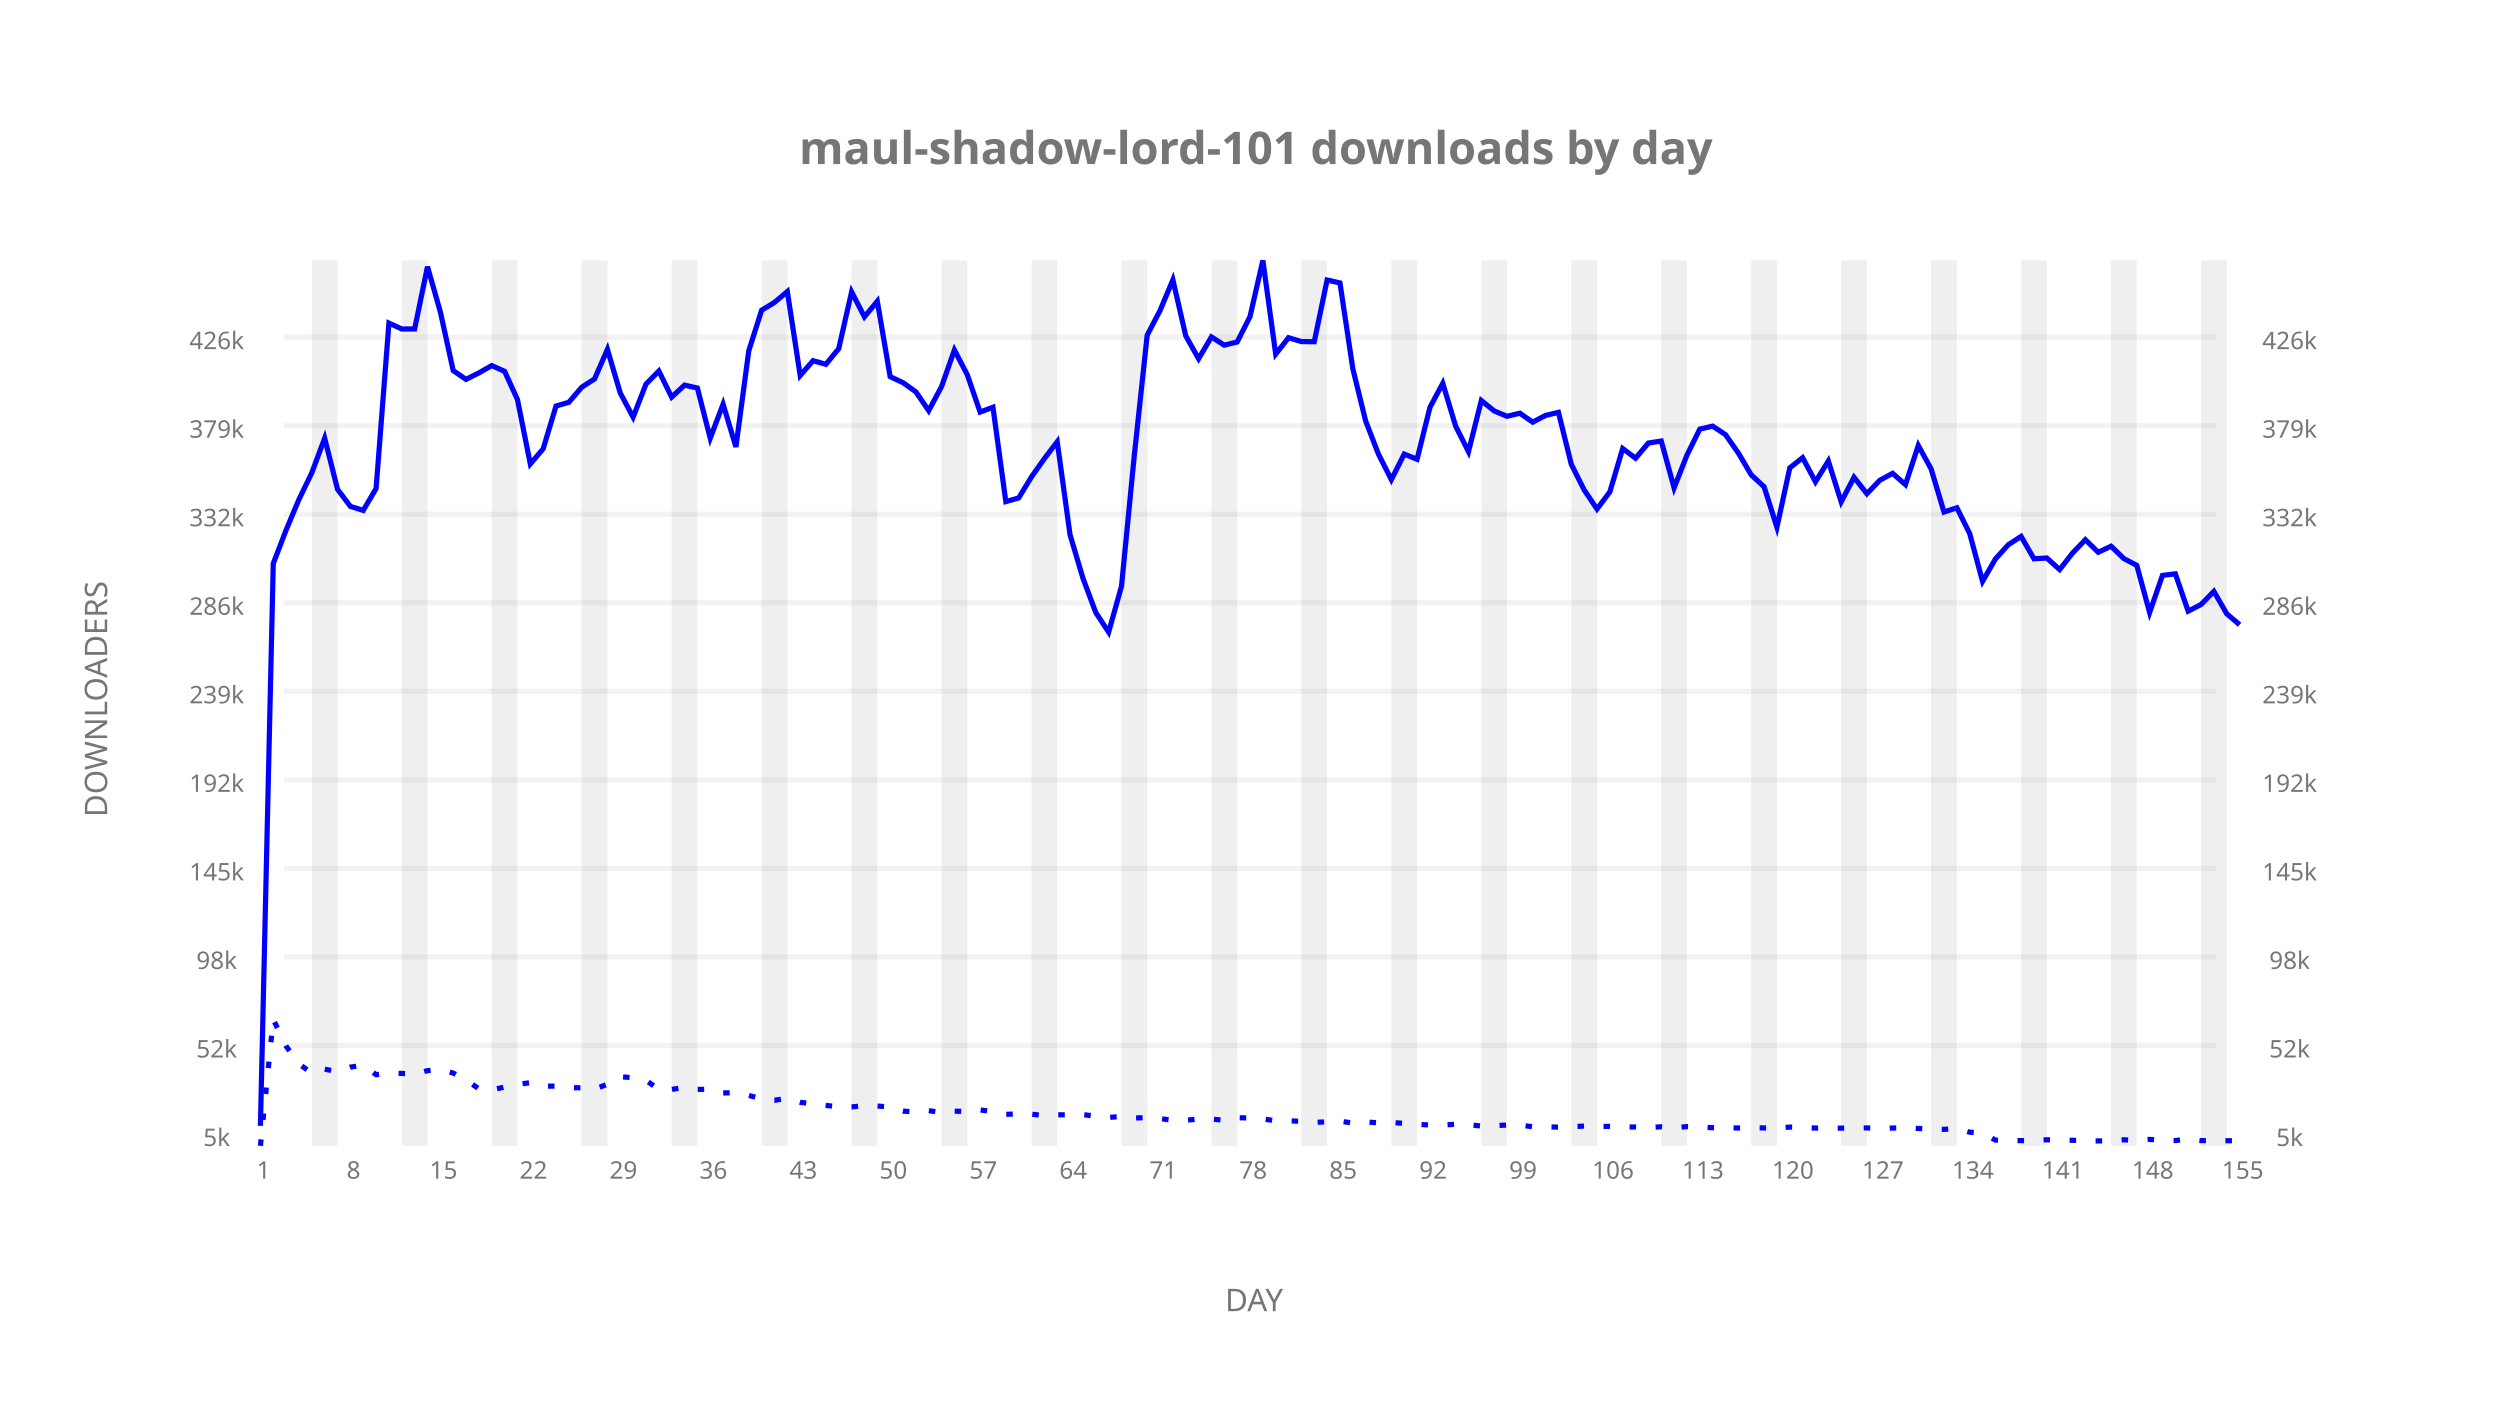
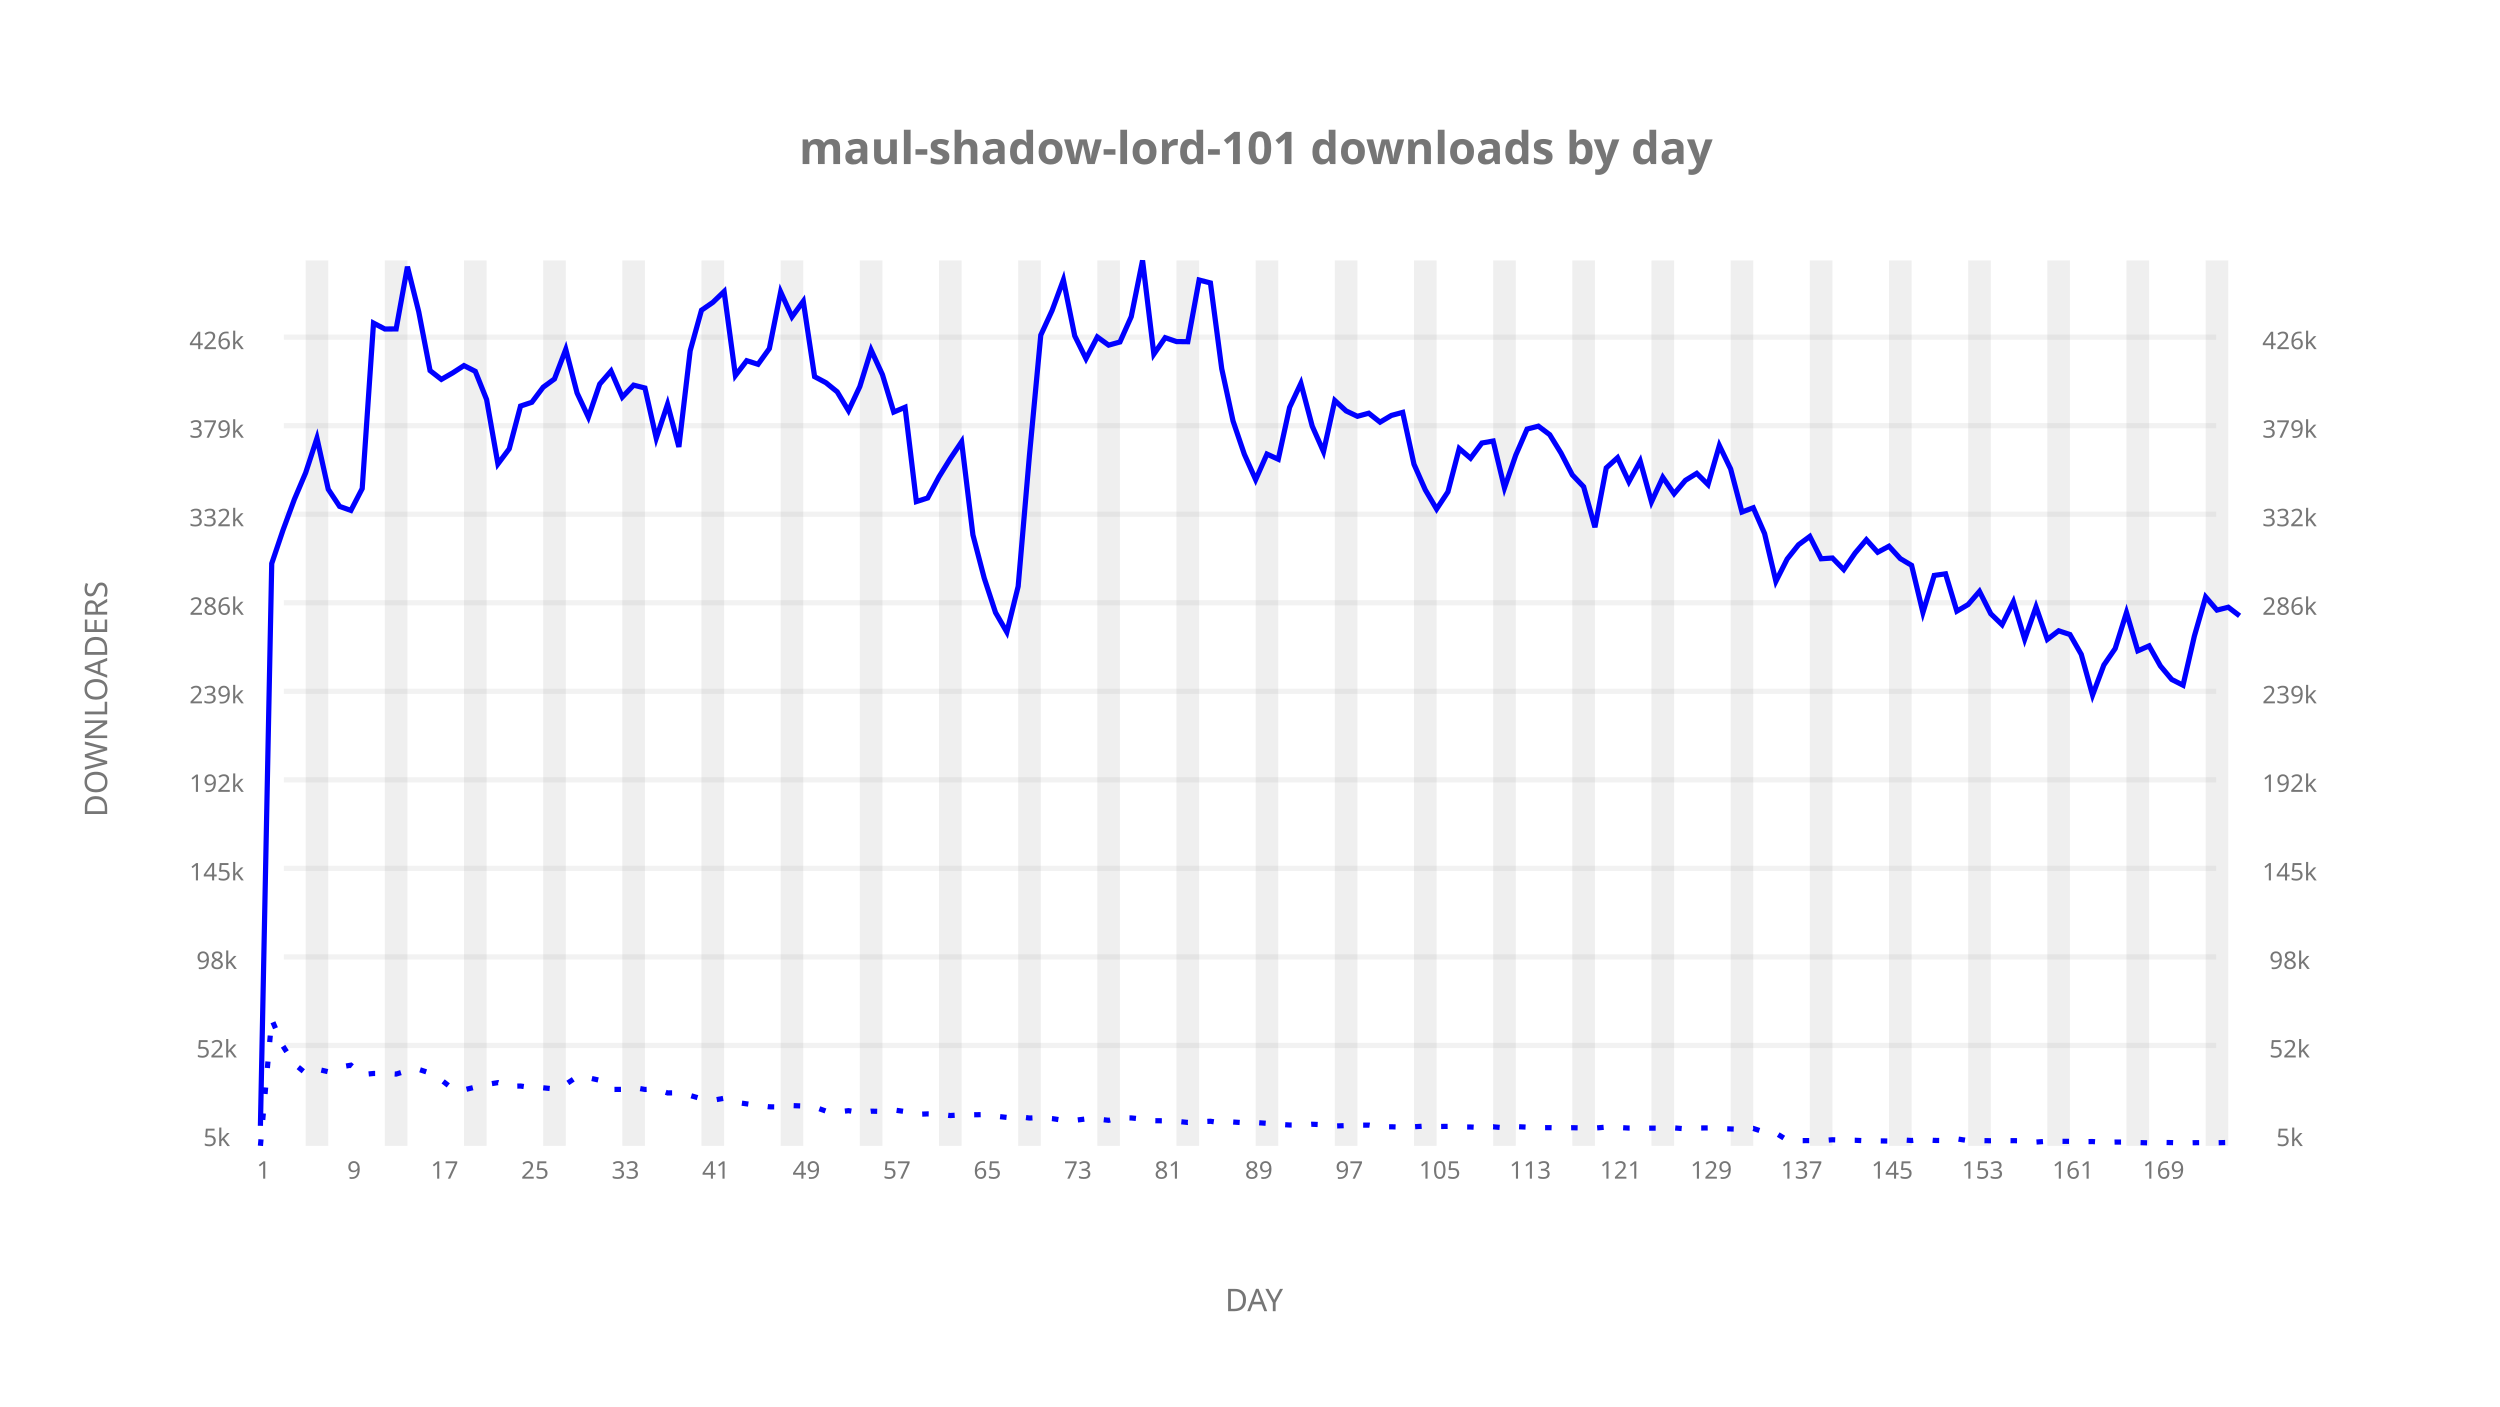
<svg xmlns="http://www.w3.org/2000/svg" xml:space="preserve" id="maul-shadow-lord-101-downloads-by-day-day" x="0px" y="0px" width="1920px" height="1080px" viewBox="0 0 1920 1080" enable-background="new 0 0 1920 1080" role="img">
  <g id="annotations">
    <text x="960" y="126" font-family="Atkinson Hyperlegible" font-size="26pt" text-anchor="middle" text-align="center" font-weight="600" font-style="normal" style="fill:rgb(118,118,118); fill-opacity:1; stroke:rgb(118,118,118); stroke-opacity:0; stroke-width:0.5"> maul-shadow-lord-101 downloads by day</text>
    <g id="axes-lines">
      <text x="960" y="1007" font-family="Atkinson Hyperlegible" font-size="18pt" text-anchor="middle" text-align="center" font-weight="500" font-style="normal" style="fill:rgb(118,118,118); fill-opacity:1; stroke:rgb(118,118,118); stroke-opacity:0; stroke-width:0.5"> DAY</text>
      <text x="73" y="540" font-family="Atkinson Hyperlegible" font-size="18pt" text-anchor="middle" text-align="center" dominant-baseline="central" font-weight="500" font-style="normal" style="fill:rgb(118,118,118); fill-opacity:1; stroke:rgb(118,118,118); stroke-opacity:0; stroke-width:0.5" transform="rotate(-90,73,540)"> DOWNLOADERS</text>
    </g>
    <g id="tic-y-label-lines">
      <line x1="218" y1="802.913" x2="1702" y2="802.913" style="fill:rgb(0,0,255); fill-opacity:0; stroke:rgb(242,242,242); stroke-opacity:1; stroke-width:4" />
      <line x1="218" y1="734.913" x2="1702" y2="734.913" style="fill:rgb(0,0,255); fill-opacity:0; stroke:rgb(242,242,242); stroke-opacity:1; stroke-width:4" />
      <line x1="218" y1="666.913" x2="1702" y2="666.913" style="fill:rgb(0,0,255); fill-opacity:0; stroke:rgb(242,242,242); stroke-opacity:1; stroke-width:4" />
      <line x1="218" y1="598.913" x2="1702" y2="598.913" style="fill:rgb(0,0,255); fill-opacity:0; stroke:rgb(242,242,242); stroke-opacity:1; stroke-width:4" />
      <line x1="218" y1="530.913" x2="1702" y2="530.913" style="fill:rgb(0,0,255); fill-opacity:0; stroke:rgb(242,242,242); stroke-opacity:1; stroke-width:4" />
      <line x1="218" y1="462.913" x2="1702" y2="462.913" style="fill:rgb(0,0,255); fill-opacity:0; stroke:rgb(242,242,242); stroke-opacity:1; stroke-width:4" />
      <line x1="218" y1="394.913" x2="1702" y2="394.913" style="fill:rgb(0,0,255); fill-opacity:0; stroke:rgb(242,242,242); stroke-opacity:1; stroke-width:4" />
      <line x1="218" y1="326.913" x2="1702" y2="326.913" style="fill:rgb(0,0,255); fill-opacity:0; stroke:rgb(242,242,242); stroke-opacity:1; stroke-width:4" />
      <line x1="218" y1="258.913" x2="1702" y2="258.913" style="fill:rgb(0,0,255); fill-opacity:0; stroke:rgb(242,242,242); stroke-opacity:1; stroke-width:4" />
    </g>
    <g id="tic-x-labels">
      <text x="200" y="898" font-family="Atkinson Hyperlegible" font-size="14pt" text-anchor="middle" text-align="center" dominant-baseline="central" font-weight="400" font-style="normal" style="fill:rgb(118,118,118); fill-opacity:1; stroke:rgb(118,118,118); stroke-opacity:0; stroke-width:0.5"> 1</text>
-       <text x="269.091" y="898" font-family="Atkinson Hyperlegible" font-size="14pt" text-anchor="middle" text-align="center" dominant-baseline="central" font-weight="400" font-style="normal" style="fill:rgb(118,118,118); fill-opacity:1; stroke:rgb(118,118,118); stroke-opacity:0; stroke-width:0.5"> 8</text>
-       <text x="338.182" y="898" font-family="Atkinson Hyperlegible" font-size="14pt" text-anchor="middle" text-align="center" dominant-baseline="central" font-weight="400" font-style="normal" style="fill:rgb(118,118,118); fill-opacity:1; stroke:rgb(118,118,118); stroke-opacity:0; stroke-width:0.5"> 15</text>
-       <text x="407.273" y="898" font-family="Atkinson Hyperlegible" font-size="14pt" text-anchor="middle" text-align="center" dominant-baseline="central" font-weight="400" font-style="normal" style="fill:rgb(118,118,118); fill-opacity:1; stroke:rgb(118,118,118); stroke-opacity:0; stroke-width:0.5"> 22</text>
-       <text x="476.364" y="898" font-family="Atkinson Hyperlegible" font-size="14pt" text-anchor="middle" text-align="center" dominant-baseline="central" font-weight="400" font-style="normal" style="fill:rgb(118,118,118); fill-opacity:1; stroke:rgb(118,118,118); stroke-opacity:0; stroke-width:0.5"> 29</text>
-       <text x="545.455" y="898" font-family="Atkinson Hyperlegible" font-size="14pt" text-anchor="middle" text-align="center" dominant-baseline="central" font-weight="400" font-style="normal" style="fill:rgb(118,118,118); fill-opacity:1; stroke:rgb(118,118,118); stroke-opacity:0; stroke-width:0.5"> 36</text>
-       <text x="614.545" y="898" font-family="Atkinson Hyperlegible" font-size="14pt" text-anchor="middle" text-align="center" dominant-baseline="central" font-weight="400" font-style="normal" style="fill:rgb(118,118,118); fill-opacity:1; stroke:rgb(118,118,118); stroke-opacity:0; stroke-width:0.5"> 43</text>
-       <text x="683.636" y="898" font-family="Atkinson Hyperlegible" font-size="14pt" text-anchor="middle" text-align="center" dominant-baseline="central" font-weight="400" font-style="normal" style="fill:rgb(118,118,118); fill-opacity:1; stroke:rgb(118,118,118); stroke-opacity:0; stroke-width:0.5"> 50</text>
-       <text x="752.727" y="898" font-family="Atkinson Hyperlegible" font-size="14pt" text-anchor="middle" text-align="center" dominant-baseline="central" font-weight="400" font-style="normal" style="fill:rgb(118,118,118); fill-opacity:1; stroke:rgb(118,118,118); stroke-opacity:0; stroke-width:0.5"> 57</text>
-       <text x="821.818" y="898" font-family="Atkinson Hyperlegible" font-size="14pt" text-anchor="middle" text-align="center" dominant-baseline="central" font-weight="400" font-style="normal" style="fill:rgb(118,118,118); fill-opacity:1; stroke:rgb(118,118,118); stroke-opacity:0; stroke-width:0.5"> 64</text>
-       <text x="890.909" y="898" font-family="Atkinson Hyperlegible" font-size="14pt" text-anchor="middle" text-align="center" dominant-baseline="central" font-weight="400" font-style="normal" style="fill:rgb(118,118,118); fill-opacity:1; stroke:rgb(118,118,118); stroke-opacity:0; stroke-width:0.5"> 71</text>
-       <text x="960" y="898" font-family="Atkinson Hyperlegible" font-size="14pt" text-anchor="middle" text-align="center" dominant-baseline="central" font-weight="400" font-style="normal" style="fill:rgb(118,118,118); fill-opacity:1; stroke:rgb(118,118,118); stroke-opacity:0; stroke-width:0.5"> 78</text>
-       <text x="1029.091" y="898" font-family="Atkinson Hyperlegible" font-size="14pt" text-anchor="middle" text-align="center" dominant-baseline="central" font-weight="400" font-style="normal" style="fill:rgb(118,118,118); fill-opacity:1; stroke:rgb(118,118,118); stroke-opacity:0; stroke-width:0.5"> 85</text>
-       <text x="1098.182" y="898" font-family="Atkinson Hyperlegible" font-size="14pt" text-anchor="middle" text-align="center" dominant-baseline="central" font-weight="400" font-style="normal" style="fill:rgb(118,118,118); fill-opacity:1; stroke:rgb(118,118,118); stroke-opacity:0; stroke-width:0.5"> 92</text>
-       <text x="1167.273" y="898" font-family="Atkinson Hyperlegible" font-size="14pt" text-anchor="middle" text-align="center" dominant-baseline="central" font-weight="400" font-style="normal" style="fill:rgb(118,118,118); fill-opacity:1; stroke:rgb(118,118,118); stroke-opacity:0; stroke-width:0.5"> 99</text>
-       <text x="1236.364" y="898" font-family="Atkinson Hyperlegible" font-size="14pt" text-anchor="middle" text-align="center" dominant-baseline="central" font-weight="400" font-style="normal" style="fill:rgb(118,118,118); fill-opacity:1; stroke:rgb(118,118,118); stroke-opacity:0; stroke-width:0.5"> 106</text>
-       <text x="1305.455" y="898" font-family="Atkinson Hyperlegible" font-size="14pt" text-anchor="middle" text-align="center" dominant-baseline="central" font-weight="400" font-style="normal" style="fill:rgb(118,118,118); fill-opacity:1; stroke:rgb(118,118,118); stroke-opacity:0; stroke-width:0.5"> 113</text>
-       <text x="1374.545" y="898" font-family="Atkinson Hyperlegible" font-size="14pt" text-anchor="middle" text-align="center" dominant-baseline="central" font-weight="400" font-style="normal" style="fill:rgb(118,118,118); fill-opacity:1; stroke:rgb(118,118,118); stroke-opacity:0; stroke-width:0.5"> 120</text>
-       <text x="1443.636" y="898" font-family="Atkinson Hyperlegible" font-size="14pt" text-anchor="middle" text-align="center" dominant-baseline="central" font-weight="400" font-style="normal" style="fill:rgb(118,118,118); fill-opacity:1; stroke:rgb(118,118,118); stroke-opacity:0; stroke-width:0.5"> 127</text>
-       <text x="1512.727" y="898" font-family="Atkinson Hyperlegible" font-size="14pt" text-anchor="middle" text-align="center" dominant-baseline="central" font-weight="400" font-style="normal" style="fill:rgb(118,118,118); fill-opacity:1; stroke:rgb(118,118,118); stroke-opacity:0; stroke-width:0.5"> 134</text>
-       <text x="1581.818" y="898" font-family="Atkinson Hyperlegible" font-size="14pt" text-anchor="middle" text-align="center" dominant-baseline="central" font-weight="400" font-style="normal" style="fill:rgb(118,118,118); fill-opacity:1; stroke:rgb(118,118,118); stroke-opacity:0; stroke-width:0.5"> 141</text>
-       <text x="1650.909" y="898" font-family="Atkinson Hyperlegible" font-size="14pt" text-anchor="middle" text-align="center" dominant-baseline="central" font-weight="400" font-style="normal" style="fill:rgb(118,118,118); fill-opacity:1; stroke:rgb(118,118,118); stroke-opacity:0; stroke-width:0.5"> 148</text>
-       <text x="1720" y="898" font-family="Atkinson Hyperlegible" font-size="14pt" text-anchor="middle" text-align="center" dominant-baseline="central" font-weight="400" font-style="normal" style="fill:rgb(118,118,118); fill-opacity:1; stroke:rgb(118,118,118); stroke-opacity:0; stroke-width:0.5"> 155</text>
+       <text x="269.486" y="898" font-family="Atkinson Hyperlegible" font-size="14pt" text-anchor="middle" text-align="center" dominant-baseline="central" font-weight="400" font-style="normal" style="fill:rgb(118,118,118); fill-opacity:1; stroke:rgb(118,118,118); stroke-opacity:0; stroke-width:0.5"> 9</text>
+       <text x="338.971" y="898" font-family="Atkinson Hyperlegible" font-size="14pt" text-anchor="middle" text-align="center" dominant-baseline="central" font-weight="400" font-style="normal" style="fill:rgb(118,118,118); fill-opacity:1; stroke:rgb(118,118,118); stroke-opacity:0; stroke-width:0.5"> 17</text>
+       <text x="408.457" y="898" font-family="Atkinson Hyperlegible" font-size="14pt" text-anchor="middle" text-align="center" dominant-baseline="central" font-weight="400" font-style="normal" style="fill:rgb(118,118,118); fill-opacity:1; stroke:rgb(118,118,118); stroke-opacity:0; stroke-width:0.5"> 25</text>
+       <text x="477.943" y="898" font-family="Atkinson Hyperlegible" font-size="14pt" text-anchor="middle" text-align="center" dominant-baseline="central" font-weight="400" font-style="normal" style="fill:rgb(118,118,118); fill-opacity:1; stroke:rgb(118,118,118); stroke-opacity:0; stroke-width:0.5"> 33</text>
+       <text x="547.429" y="898" font-family="Atkinson Hyperlegible" font-size="14pt" text-anchor="middle" text-align="center" dominant-baseline="central" font-weight="400" font-style="normal" style="fill:rgb(118,118,118); fill-opacity:1; stroke:rgb(118,118,118); stroke-opacity:0; stroke-width:0.5"> 41</text>
+       <text x="616.914" y="898" font-family="Atkinson Hyperlegible" font-size="14pt" text-anchor="middle" text-align="center" dominant-baseline="central" font-weight="400" font-style="normal" style="fill:rgb(118,118,118); fill-opacity:1; stroke:rgb(118,118,118); stroke-opacity:0; stroke-width:0.5"> 49</text>
+       <text x="686.4" y="898" font-family="Atkinson Hyperlegible" font-size="14pt" text-anchor="middle" text-align="center" dominant-baseline="central" font-weight="400" font-style="normal" style="fill:rgb(118,118,118); fill-opacity:1; stroke:rgb(118,118,118); stroke-opacity:0; stroke-width:0.5"> 57</text>
+       <text x="755.886" y="898" font-family="Atkinson Hyperlegible" font-size="14pt" text-anchor="middle" text-align="center" dominant-baseline="central" font-weight="400" font-style="normal" style="fill:rgb(118,118,118); fill-opacity:1; stroke:rgb(118,118,118); stroke-opacity:0; stroke-width:0.5"> 65</text>
+       <text x="825.371" y="898" font-family="Atkinson Hyperlegible" font-size="14pt" text-anchor="middle" text-align="center" dominant-baseline="central" font-weight="400" font-style="normal" style="fill:rgb(118,118,118); fill-opacity:1; stroke:rgb(118,118,118); stroke-opacity:0; stroke-width:0.5"> 73</text>
+       <text x="894.857" y="898" font-family="Atkinson Hyperlegible" font-size="14pt" text-anchor="middle" text-align="center" dominant-baseline="central" font-weight="400" font-style="normal" style="fill:rgb(118,118,118); fill-opacity:1; stroke:rgb(118,118,118); stroke-opacity:0; stroke-width:0.5"> 81</text>
+       <text x="964.343" y="898" font-family="Atkinson Hyperlegible" font-size="14pt" text-anchor="middle" text-align="center" dominant-baseline="central" font-weight="400" font-style="normal" style="fill:rgb(118,118,118); fill-opacity:1; stroke:rgb(118,118,118); stroke-opacity:0; stroke-width:0.5"> 89</text>
+       <text x="1033.829" y="898" font-family="Atkinson Hyperlegible" font-size="14pt" text-anchor="middle" text-align="center" dominant-baseline="central" font-weight="400" font-style="normal" style="fill:rgb(118,118,118); fill-opacity:1; stroke:rgb(118,118,118); stroke-opacity:0; stroke-width:0.5"> 97</text>
+       <text x="1103.314" y="898" font-family="Atkinson Hyperlegible" font-size="14pt" text-anchor="middle" text-align="center" dominant-baseline="central" font-weight="400" font-style="normal" style="fill:rgb(118,118,118); fill-opacity:1; stroke:rgb(118,118,118); stroke-opacity:0; stroke-width:0.5"> 105</text>
+       <text x="1172.8" y="898" font-family="Atkinson Hyperlegible" font-size="14pt" text-anchor="middle" text-align="center" dominant-baseline="central" font-weight="400" font-style="normal" style="fill:rgb(118,118,118); fill-opacity:1; stroke:rgb(118,118,118); stroke-opacity:0; stroke-width:0.5"> 113</text>
+       <text x="1242.286" y="898" font-family="Atkinson Hyperlegible" font-size="14pt" text-anchor="middle" text-align="center" dominant-baseline="central" font-weight="400" font-style="normal" style="fill:rgb(118,118,118); fill-opacity:1; stroke:rgb(118,118,118); stroke-opacity:0; stroke-width:0.5"> 121</text>
+       <text x="1311.771" y="898" font-family="Atkinson Hyperlegible" font-size="14pt" text-anchor="middle" text-align="center" dominant-baseline="central" font-weight="400" font-style="normal" style="fill:rgb(118,118,118); fill-opacity:1; stroke:rgb(118,118,118); stroke-opacity:0; stroke-width:0.5"> 129</text>
+       <text x="1381.257" y="898" font-family="Atkinson Hyperlegible" font-size="14pt" text-anchor="middle" text-align="center" dominant-baseline="central" font-weight="400" font-style="normal" style="fill:rgb(118,118,118); fill-opacity:1; stroke:rgb(118,118,118); stroke-opacity:0; stroke-width:0.5"> 137</text>
+       <text x="1450.743" y="898" font-family="Atkinson Hyperlegible" font-size="14pt" text-anchor="middle" text-align="center" dominant-baseline="central" font-weight="400" font-style="normal" style="fill:rgb(118,118,118); fill-opacity:1; stroke:rgb(118,118,118); stroke-opacity:0; stroke-width:0.5"> 145</text>
+       <text x="1520.229" y="898" font-family="Atkinson Hyperlegible" font-size="14pt" text-anchor="middle" text-align="center" dominant-baseline="central" font-weight="400" font-style="normal" style="fill:rgb(118,118,118); fill-opacity:1; stroke:rgb(118,118,118); stroke-opacity:0; stroke-width:0.5"> 153</text>
+       <text x="1589.714" y="898" font-family="Atkinson Hyperlegible" font-size="14pt" text-anchor="middle" text-align="center" dominant-baseline="central" font-weight="400" font-style="normal" style="fill:rgb(118,118,118); fill-opacity:1; stroke:rgb(118,118,118); stroke-opacity:0; stroke-width:0.5"> 161</text>
+       <text x="1659.2" y="898" font-family="Atkinson Hyperlegible" font-size="14pt" text-anchor="middle" text-align="center" dominant-baseline="central" font-weight="400" font-style="normal" style="fill:rgb(118,118,118); fill-opacity:1; stroke:rgb(118,118,118); stroke-opacity:0; stroke-width:0.5"> 169</text>
    </g>
    <g id="tic-y-labels">
      <text x="164" y="872.913" font-family="Atkinson Hyperlegible" font-size="14pt" text-anchor="middle" text-align="center" dominant-baseline="central" font-weight="400" font-style="normal" style="fill:rgb(118,118,118); fill-opacity:1; stroke:rgb(118,118,118); stroke-opacity:0; stroke-width:0.5"> 5k</text>
      <text x="1756" y="872.913" font-family="Atkinson Hyperlegible" font-size="14pt" text-anchor="middle" text-align="center" dominant-baseline="central" font-weight="400" font-style="normal" style="fill:rgb(118,118,118); fill-opacity:1; stroke:rgb(118,118,118); stroke-opacity:0; stroke-width:0.5"> 5k</text>
      <text x="164" y="804.913" font-family="Atkinson Hyperlegible" font-size="14pt" text-anchor="middle" text-align="center" dominant-baseline="central" font-weight="400" font-style="normal" style="fill:rgb(118,118,118); fill-opacity:1; stroke:rgb(118,118,118); stroke-opacity:0; stroke-width:0.5"> 52k</text>
      <text x="1756" y="804.913" font-family="Atkinson Hyperlegible" font-size="14pt" text-anchor="middle" text-align="center" dominant-baseline="central" font-weight="400" font-style="normal" style="fill:rgb(118,118,118); fill-opacity:1; stroke:rgb(118,118,118); stroke-opacity:0; stroke-width:0.5"> 52k</text>
      <text x="164" y="736.913" font-family="Atkinson Hyperlegible" font-size="14pt" text-anchor="middle" text-align="center" dominant-baseline="central" font-weight="400" font-style="normal" style="fill:rgb(118,118,118); fill-opacity:1; stroke:rgb(118,118,118); stroke-opacity:0; stroke-width:0.5"> 98k</text>
      <text x="1756" y="736.913" font-family="Atkinson Hyperlegible" font-size="14pt" text-anchor="middle" text-align="center" dominant-baseline="central" font-weight="400" font-style="normal" style="fill:rgb(118,118,118); fill-opacity:1; stroke:rgb(118,118,118); stroke-opacity:0; stroke-width:0.5"> 98k</text>
      <text x="164" y="668.913" font-family="Atkinson Hyperlegible" font-size="14pt" text-anchor="middle" text-align="center" dominant-baseline="central" font-weight="400" font-style="normal" style="fill:rgb(118,118,118); fill-opacity:1; stroke:rgb(118,118,118); stroke-opacity:0; stroke-width:0.5"> 145k</text>
      <text x="1756" y="668.913" font-family="Atkinson Hyperlegible" font-size="14pt" text-anchor="middle" text-align="center" dominant-baseline="central" font-weight="400" font-style="normal" style="fill:rgb(118,118,118); fill-opacity:1; stroke:rgb(118,118,118); stroke-opacity:0; stroke-width:0.5"> 145k</text>
      <text x="164" y="600.913" font-family="Atkinson Hyperlegible" font-size="14pt" text-anchor="middle" text-align="center" dominant-baseline="central" font-weight="400" font-style="normal" style="fill:rgb(118,118,118); fill-opacity:1; stroke:rgb(118,118,118); stroke-opacity:0; stroke-width:0.5"> 192k</text>
      <text x="1756" y="600.913" font-family="Atkinson Hyperlegible" font-size="14pt" text-anchor="middle" text-align="center" dominant-baseline="central" font-weight="400" font-style="normal" style="fill:rgb(118,118,118); fill-opacity:1; stroke:rgb(118,118,118); stroke-opacity:0; stroke-width:0.5"> 192k</text>
      <text x="164" y="532.913" font-family="Atkinson Hyperlegible" font-size="14pt" text-anchor="middle" text-align="center" dominant-baseline="central" font-weight="400" font-style="normal" style="fill:rgb(118,118,118); fill-opacity:1; stroke:rgb(118,118,118); stroke-opacity:0; stroke-width:0.5"> 239k</text>
      <text x="1756" y="532.913" font-family="Atkinson Hyperlegible" font-size="14pt" text-anchor="middle" text-align="center" dominant-baseline="central" font-weight="400" font-style="normal" style="fill:rgb(118,118,118); fill-opacity:1; stroke:rgb(118,118,118); stroke-opacity:0; stroke-width:0.5"> 239k</text>
      <text x="164" y="464.913" font-family="Atkinson Hyperlegible" font-size="14pt" text-anchor="middle" text-align="center" dominant-baseline="central" font-weight="400" font-style="normal" style="fill:rgb(118,118,118); fill-opacity:1; stroke:rgb(118,118,118); stroke-opacity:0; stroke-width:0.5"> 286k</text>
      <text x="1756" y="464.913" font-family="Atkinson Hyperlegible" font-size="14pt" text-anchor="middle" text-align="center" dominant-baseline="central" font-weight="400" font-style="normal" style="fill:rgb(118,118,118); fill-opacity:1; stroke:rgb(118,118,118); stroke-opacity:0; stroke-width:0.5"> 286k</text>
      <text x="164" y="396.913" font-family="Atkinson Hyperlegible" font-size="14pt" text-anchor="middle" text-align="center" dominant-baseline="central" font-weight="400" font-style="normal" style="fill:rgb(118,118,118); fill-opacity:1; stroke:rgb(118,118,118); stroke-opacity:0; stroke-width:0.5"> 332k</text>
      <text x="1756" y="396.913" font-family="Atkinson Hyperlegible" font-size="14pt" text-anchor="middle" text-align="center" dominant-baseline="central" font-weight="400" font-style="normal" style="fill:rgb(118,118,118); fill-opacity:1; stroke:rgb(118,118,118); stroke-opacity:0; stroke-width:0.5"> 332k</text>
      <text x="164" y="328.913" font-family="Atkinson Hyperlegible" font-size="14pt" text-anchor="middle" text-align="center" dominant-baseline="central" font-weight="400" font-style="normal" style="fill:rgb(118,118,118); fill-opacity:1; stroke:rgb(118,118,118); stroke-opacity:0; stroke-width:0.5"> 379k</text>
      <text x="1756" y="328.913" font-family="Atkinson Hyperlegible" font-size="14pt" text-anchor="middle" text-align="center" dominant-baseline="central" font-weight="400" font-style="normal" style="fill:rgb(118,118,118); fill-opacity:1; stroke:rgb(118,118,118); stroke-opacity:0; stroke-width:0.5"> 379k</text>
      <text x="164" y="260.913" font-family="Atkinson Hyperlegible" font-size="14pt" text-anchor="middle" text-align="center" dominant-baseline="central" font-weight="400" font-style="normal" style="fill:rgb(118,118,118); fill-opacity:1; stroke:rgb(118,118,118); stroke-opacity:0; stroke-width:0.5"> 426k</text>
      <text x="1756" y="260.913" font-family="Atkinson Hyperlegible" font-size="14pt" text-anchor="middle" text-align="center" dominant-baseline="central" font-weight="400" font-style="normal" style="fill:rgb(118,118,118); fill-opacity:1; stroke:rgb(118,118,118); stroke-opacity:0; stroke-width:0.5"> 426k</text>
    </g>
  </g>
  <g id="weekend-bands-maul-shadow-lord-101 downloads by day">
-     <rect x="239.481" y="200" width="19.74" height="680" style="fill:rgb(148,148,148); fill-opacity:0.15; stroke:rgb(148,148,148); stroke-opacity:0; stroke-width:0" />
-     <rect x="308.571" y="200" width="19.74" height="680" style="fill:rgb(148,148,148); fill-opacity:0.15; stroke:rgb(148,148,148); stroke-opacity:0; stroke-width:0" />
-     <rect x="377.662" y="200" width="19.74" height="680" style="fill:rgb(148,148,148); fill-opacity:0.15; stroke:rgb(148,148,148); stroke-opacity:0; stroke-width:0" />
-     <rect x="446.753" y="200" width="19.74" height="680" style="fill:rgb(148,148,148); fill-opacity:0.15; stroke:rgb(148,148,148); stroke-opacity:0; stroke-width:0" />
-     <rect x="515.844" y="200" width="19.74" height="680" style="fill:rgb(148,148,148); fill-opacity:0.15; stroke:rgb(148,148,148); stroke-opacity:0; stroke-width:0" />
-     <rect x="584.935" y="200" width="19.74" height="680" style="fill:rgb(148,148,148); fill-opacity:0.15; stroke:rgb(148,148,148); stroke-opacity:0; stroke-width:0" />
-     <rect x="654.026" y="200" width="19.74" height="680" style="fill:rgb(148,148,148); fill-opacity:0.15; stroke:rgb(148,148,148); stroke-opacity:0; stroke-width:0" />
-     <rect x="723.117" y="200" width="19.74" height="680" style="fill:rgb(148,148,148); fill-opacity:0.15; stroke:rgb(148,148,148); stroke-opacity:0; stroke-width:0" />
-     <rect x="792.208" y="200" width="19.74" height="680" style="fill:rgb(148,148,148); fill-opacity:0.15; stroke:rgb(148,148,148); stroke-opacity:0; stroke-width:0" />
-     <rect x="861.299" y="200" width="19.74" height="680" style="fill:rgb(148,148,148); fill-opacity:0.15; stroke:rgb(148,148,148); stroke-opacity:0; stroke-width:0" />
-     <rect x="930.39" y="200" width="19.74" height="680" style="fill:rgb(148,148,148); fill-opacity:0.15; stroke:rgb(148,148,148); stroke-opacity:0; stroke-width:0" />
-     <rect x="999.481" y="200" width="19.74" height="680" style="fill:rgb(148,148,148); fill-opacity:0.15; stroke:rgb(148,148,148); stroke-opacity:0; stroke-width:0" />
-     <rect x="1068.571" y="200" width="19.74" height="680" style="fill:rgb(148,148,148); fill-opacity:0.15; stroke:rgb(148,148,148); stroke-opacity:0; stroke-width:0" />
-     <rect x="1137.662" y="200" width="19.74" height="680" style="fill:rgb(148,148,148); fill-opacity:0.15; stroke:rgb(148,148,148); stroke-opacity:0; stroke-width:0" />
-     <rect x="1206.753" y="200" width="19.74" height="680" style="fill:rgb(148,148,148); fill-opacity:0.15; stroke:rgb(148,148,148); stroke-opacity:0; stroke-width:0" />
-     <rect x="1275.844" y="200" width="19.74" height="680" style="fill:rgb(148,148,148); fill-opacity:0.15; stroke:rgb(148,148,148); stroke-opacity:0; stroke-width:0" />
-     <rect x="1344.935" y="200" width="19.74" height="680" style="fill:rgb(148,148,148); fill-opacity:0.15; stroke:rgb(148,148,148); stroke-opacity:0; stroke-width:0" />
-     <rect x="1414.026" y="200" width="19.74" height="680" style="fill:rgb(148,148,148); fill-opacity:0.15; stroke:rgb(148,148,148); stroke-opacity:0; stroke-width:0" />
-     <rect x="1483.117" y="200" width="19.74" height="680" style="fill:rgb(148,148,148); fill-opacity:0.15; stroke:rgb(148,148,148); stroke-opacity:0; stroke-width:0" />
-     <rect x="1552.208" y="200" width="19.74" height="680" style="fill:rgb(148,148,148); fill-opacity:0.15; stroke:rgb(148,148,148); stroke-opacity:0; stroke-width:0" />
-     <rect x="1621.299" y="200" width="19.74" height="680" style="fill:rgb(148,148,148); fill-opacity:0.15; stroke:rgb(148,148,148); stroke-opacity:0; stroke-width:0" />
-     <rect x="1690.39" y="200" width="19.74" height="680" style="fill:rgb(148,148,148); fill-opacity:0.15; stroke:rgb(148,148,148); stroke-opacity:0; stroke-width:0" />
+     <rect x="234.743" y="200" width="17.371" height="680" style="fill:rgb(148,148,148); fill-opacity:0.15; stroke:rgb(148,148,148); stroke-opacity:0; stroke-width:0" />
+     <rect x="295.543" y="200" width="17.371" height="680" style="fill:rgb(148,148,148); fill-opacity:0.15; stroke:rgb(148,148,148); stroke-opacity:0; stroke-width:0" />
+     <rect x="356.343" y="200" width="17.371" height="680" style="fill:rgb(148,148,148); fill-opacity:0.15; stroke:rgb(148,148,148); stroke-opacity:0; stroke-width:0" />
+     <rect x="417.143" y="200" width="17.371" height="680" style="fill:rgb(148,148,148); fill-opacity:0.15; stroke:rgb(148,148,148); stroke-opacity:0; stroke-width:0" />
+     <rect x="477.943" y="200" width="17.371" height="680" style="fill:rgb(148,148,148); fill-opacity:0.15; stroke:rgb(148,148,148); stroke-opacity:0; stroke-width:0" />
+     <rect x="538.743" y="200" width="17.371" height="680" style="fill:rgb(148,148,148); fill-opacity:0.15; stroke:rgb(148,148,148); stroke-opacity:0; stroke-width:0" />
+     <rect x="599.543" y="200" width="17.371" height="680" style="fill:rgb(148,148,148); fill-opacity:0.15; stroke:rgb(148,148,148); stroke-opacity:0; stroke-width:0" />
+     <rect x="660.343" y="200" width="17.371" height="680" style="fill:rgb(148,148,148); fill-opacity:0.15; stroke:rgb(148,148,148); stroke-opacity:0; stroke-width:0" />
+     <rect x="721.143" y="200" width="17.371" height="680" style="fill:rgb(148,148,148); fill-opacity:0.15; stroke:rgb(148,148,148); stroke-opacity:0; stroke-width:0" />
+     <rect x="781.943" y="200" width="17.371" height="680" style="fill:rgb(148,148,148); fill-opacity:0.15; stroke:rgb(148,148,148); stroke-opacity:0; stroke-width:0" />
+     <rect x="842.743" y="200" width="17.371" height="680" style="fill:rgb(148,148,148); fill-opacity:0.15; stroke:rgb(148,148,148); stroke-opacity:0; stroke-width:0" />
+     <rect x="903.543" y="200" width="17.371" height="680" style="fill:rgb(148,148,148); fill-opacity:0.15; stroke:rgb(148,148,148); stroke-opacity:0; stroke-width:0" />
+     <rect x="964.343" y="200" width="17.371" height="680" style="fill:rgb(148,148,148); fill-opacity:0.15; stroke:rgb(148,148,148); stroke-opacity:0; stroke-width:0" />
+     <rect x="1025.143" y="200" width="17.371" height="680" style="fill:rgb(148,148,148); fill-opacity:0.15; stroke:rgb(148,148,148); stroke-opacity:0; stroke-width:0" />
+     <rect x="1085.943" y="200" width="17.371" height="680" style="fill:rgb(148,148,148); fill-opacity:0.15; stroke:rgb(148,148,148); stroke-opacity:0; stroke-width:0" />
+     <rect x="1146.743" y="200" width="17.371" height="680" style="fill:rgb(148,148,148); fill-opacity:0.15; stroke:rgb(148,148,148); stroke-opacity:0; stroke-width:0" />
+     <rect x="1207.543" y="200" width="17.371" height="680" style="fill:rgb(148,148,148); fill-opacity:0.15; stroke:rgb(148,148,148); stroke-opacity:0; stroke-width:0" />
+     <rect x="1268.343" y="200" width="17.371" height="680" style="fill:rgb(148,148,148); fill-opacity:0.15; stroke:rgb(148,148,148); stroke-opacity:0; stroke-width:0" />
+     <rect x="1329.143" y="200" width="17.371" height="680" style="fill:rgb(148,148,148); fill-opacity:0.15; stroke:rgb(148,148,148); stroke-opacity:0; stroke-width:0" />
+     <rect x="1389.943" y="200" width="17.371" height="680" style="fill:rgb(148,148,148); fill-opacity:0.15; stroke:rgb(148,148,148); stroke-opacity:0; stroke-width:0" />
+     <rect x="1450.743" y="200" width="17.371" height="680" style="fill:rgb(148,148,148); fill-opacity:0.15; stroke:rgb(148,148,148); stroke-opacity:0; stroke-width:0" />
+     <rect x="1511.543" y="200" width="17.371" height="680" style="fill:rgb(148,148,148); fill-opacity:0.15; stroke:rgb(148,148,148); stroke-opacity:0; stroke-width:0" />
+     <rect x="1572.343" y="200" width="17.371" height="680" style="fill:rgb(148,148,148); fill-opacity:0.15; stroke:rgb(148,148,148); stroke-opacity:0; stroke-width:0" />
+     <rect x="1633.143" y="200" width="17.371" height="680" style="fill:rgb(148,148,148); fill-opacity:0.15; stroke:rgb(148,148,148); stroke-opacity:0; stroke-width:0" />
+     <rect x="1693.943" y="200" width="17.371" height="680" style="fill:rgb(148,148,148); fill-opacity:0.15; stroke:rgb(148,148,148); stroke-opacity:0; stroke-width:0" />
  </g>
  <g id="polyline-maul-shadow-lord-101 downloads by day">
-     <polyline points="200,864.635 209.87,432.78 219.74,407.059 229.61,383.545 239.481,363.092 249.351,336.535 259.221,375.771 269.091,388.895 278.961,392.004 288.831,375.232 298.701,248.148 308.571,252.66 318.442,252.632 328.312,204.816 338.182,239.489 348.052,284.61 357.922,291.364 367.792,286.382 377.662,280.763 387.532,285.179 397.403,306.837 407.273,356.306 417.143,344.682 427.013,311.855 436.883,308.956 446.753,297.383 456.623,291.027 466.494,268.307 476.364,301.842 486.234,320.394 496.104,294.989 505.974,284.956 515.844,304.978 525.714,295.785 535.584,297.996 545.455,336.557 555.325,310.402 565.195,343.248 575.065,269.391 584.935,238.25 594.805,232.252 604.675,223.906 614.545,288.397 624.416,277.017 634.286,279.782 644.156,267.724 654.026,224.177 663.896,243.322 673.766,231.353 683.636,289.254 693.506,293.896 703.377,300.919 713.247,315.377 723.117,296.875 732.987,268.836 742.857,287.748 752.727,316.464 762.597,312.797 772.468,385.224 782.338,382.435 792.208,366.226 802.078,352.234 811.948,339.276 821.818,410.81 831.688,444.013 841.558,470.454 851.429,485.47 861.299,450.355 871.169,349.496 881.039,257.396 890.909,238.484 900.779,214.942 910.649,257.889 920.519,275.489 930.39,258.783 940.26,265.074 950.13,262.644 960,243.179 969.87,200 979.74,271.953 989.61,259.351 999.481,262.323 1009.35,262.428 1019.22,215.06 1029.09,217.288 1038.96,283.167 1048.83,323.35 1058.7,348.886 1068.57,368.366 1078.44,348.734 1088.31,352.69 1098.18,312.893 1108.05,294.393 1117.92,327.209 1127.79,346.867 1137.66,307.601 1147.53,315.602 1157.4,319.719 1167.27,317.349 1177.14,324.215 1187.01,319.051 1196.88,316.705 1206.75,356.533 1216.62,376.231 1226.49,390.96 1236.36,377.758 1246.23,344.48 1256.1,351.909 1265.97,340.247 1275.84,338.711 1285.71,374.681 1295.58,349.526 1305.45,329.549 1315.32,327.286 1325.19,333.821 1335.06,347.934 1344.94,364.707 1354.81,373.814 1364.68,404.926 1374.55,359.354 1384.42,351.509 1394.29,370.009 1404.16,354.061 1414.03,385.43 1423.9,366.566 1433.77,379.194 1443.64,368.897 1453.51,363.533 1463.38,372.158 1473.25,342.149 1483.12,360.196 1492.99,393.225 1502.86,389.962 1512.73,409.784 1522.6,446.459 1532.47,429.294 1542.34,418.372 1552.21,411.98 1562.08,429.14 1571.95,428.555 1581.82,437.459 1591.69,424.776 1601.56,414.501 1611.43,424.136 1621.3,419.506 1631.17,429.018 1641.04,434.198 1650.91,470.384 1660.78,441.905 1670.65,440.684 1680.52,469.382 1690.39,464.267 1700.26,454.174 1710.13,471.365 1720,479.806 " style="fill:rgb(0,0,255); fill-opacity:0; stroke:rgb(0,0,255); stroke-opacity:1; stroke-width:4" />
+     <polyline points="200,864.635 208.686,432.78 217.371,407.059 226.057,383.545 234.743,363.092 243.429,336.535 252.114,375.771 260.8,388.895 269.486,392.004 278.171,375.232 286.857,248.148 295.543,252.66 304.229,252.632 312.914,204.816 321.6,239.489 330.286,284.61 338.971,291.364 347.657,286.382 356.343,280.763 365.029,285.179 373.714,306.837 382.4,356.306 391.086,344.682 399.771,311.855 408.457,308.956 417.143,297.383 425.829,291.027 434.514,268.307 443.2,301.842 451.886,320.394 460.571,294.989 469.257,284.956 477.943,304.978 486.629,295.785 495.314,297.996 504,336.557 512.686,310.402 521.371,343.248 530.057,269.391 538.743,238.25 547.429,232.252 556.114,223.906 564.8,288.397 573.486,277.017 582.171,279.782 590.857,267.724 599.543,224.177 608.229,243.322 616.914,231.353 625.6,289.254 634.286,293.896 642.971,300.919 651.657,315.377 660.343,296.875 669.029,268.836 677.714,287.748 686.4,316.464 695.086,312.797 703.771,385.224 712.457,382.435 721.143,366.226 729.829,352.234 738.514,339.276 747.2,410.81 755.886,444.013 764.571,470.454 773.257,485.47 781.943,450.355 790.629,349.496 799.314,257.396 808,238.484 816.686,214.942 825.371,257.889 834.057,275.489 842.743,258.783 851.429,265.074 860.114,262.644 868.8,243.179 877.486,200 886.171,271.953 894.857,259.351 903.543,262.323 912.229,262.428 920.914,215.06 929.6,217.288 938.286,283.167 946.971,323.35 955.657,348.886 964.343,368.366 973.029,348.734 981.714,352.69 990.4,312.893 999.086,294.393 1007.77,327.209 1016.46,346.867 1025.14,307.601 1033.83,315.602 1042.51,319.719 1051.2,317.349 1059.89,324.215 1068.57,319.051 1077.26,316.705 1085.94,356.533 1094.63,376.231 1103.31,390.96 1112,377.758 1120.69,344.48 1129.37,351.909 1138.06,340.247 1146.74,338.711 1155.43,374.681 1164.11,349.526 1172.8,329.549 1181.49,327.286 1190.17,333.821 1198.86,347.934 1207.54,364.707 1216.23,373.814 1224.91,404.926 1233.6,359.354 1242.29,351.509 1250.97,370.009 1259.66,354.061 1268.34,385.43 1277.03,366.566 1285.71,379.194 1294.4,368.897 1303.09,363.533 1311.77,372.158 1320.46,342.149 1329.14,360.196 1337.83,393.225 1346.51,389.962 1355.2,409.784 1363.89,446.459 1372.57,429.294 1381.26,418.372 1389.94,411.98 1398.63,429.14 1407.31,428.555 1416,437.459 1424.69,424.776 1433.37,414.501 1442.06,424.136 1450.74,419.506 1459.43,429.018 1468.11,434.198 1476.8,470.384 1485.49,441.905 1494.17,440.684 1502.86,469.382 1511.54,464.267 1520.23,454.174 1528.91,471.365 1537.6,479.806 1546.29,462.174 1554.97,490.937 1563.66,466.091 1572.34,491.065 1581.03,484.457 1589.71,487.3 1598.4,502.55 1607.09,533.825 1615.77,510.738 1624.46,498.073 1633.14,470.439 1641.83,499.814 1650.51,496.033 1659.2,511.466 1667.89,521.836 1676.57,526.238 1685.26,488.576 1693.94,458.465 1702.63,468.561 1711.31,466.346 1720,472.956 " style="fill:rgb(0,0,255); fill-opacity:0; stroke:rgb(0,0,255); stroke-opacity:1; stroke-width:4" />
  </g>
  <g id="polyline-maul-shadow-lord-101 downloads by day uploaders">
-     <polyline points="200,880 209.87,782.831 219.74,803.473 229.61,817.072 239.481,824.237 249.351,821.086 259.221,823.095 269.091,819.553 278.961,818.066 288.831,825.333 298.701,824.423 308.571,824.384 318.442,824.88 328.312,822.243 338.182,821.283 348.052,824.118 357.922,829.459 367.792,836.217 377.662,837.011 387.532,834.898 397.403,832.867 407.273,831.463 417.143,834.276 427.013,834.075 436.883,835.329 446.753,835.424 456.623,836.321 466.494,832.787 476.364,826.903 486.234,827.712 496.104,829.67 505.974,836.7 515.844,836.649 525.714,835.124 535.584,836.701 545.455,836.514 555.325,839.362 565.195,839.294 575.065,841.319 584.935,843.904 594.805,845.01 604.675,843.458 614.545,846.561 624.416,847.757 634.286,848.953 644.156,850.037 654.026,850.123 663.896,849.106 673.766,849.415 683.636,850.194 693.506,853.324 703.377,854.021 713.247,852.995 723.117,854.416 732.987,853.379 742.857,853.575 752.727,852.459 762.597,853.669 772.468,855.825 782.338,855.467 792.208,855.694 802.078,856.745 811.948,856.181 821.818,856.163 831.688,856.004 841.558,857.216 851.429,858.17 861.299,857.496 871.169,858.643 881.039,858.314 890.909,859.066 900.779,860.43 910.649,860.41 920.519,859.339 930.39,859.428 940.26,860.4 950.13,858.396 960,858.577 969.87,859.451 979.74,860.682 989.61,860.797 999.481,861.159 1009.35,862.036 1019.22,861.531 1029.09,861.135 1038.96,862.432 1048.83,861.707 1058.7,862.283 1068.57,862.102 1078.44,862.722 1088.31,863.471 1098.18,864 1108.05,864.029 1117.92,863.426 1127.79,863.801 1137.66,864.776 1147.53,864.455 1157.4,864.071 1167.27,864.089 1177.14,865.336 1187.01,865.369 1196.88,865.671 1206.75,865.365 1216.62,864.808 1226.49,865.152 1236.36,865.064 1246.23,865.487 1256.1,865.545 1265.97,865.985 1275.84,865.378 1285.71,866.194 1295.58,865.232 1305.45,865.638 1315.32,866.077 1325.19,866.039 1335.06,866.328 1344.94,866.091 1354.81,866.24 1364.68,866.354 1374.55,865.606 1384.42,865.865 1394.29,866.353 1404.16,866.408 1414.03,866.394 1423.9,866.463 1433.77,866.209 1443.64,866.95 1453.51,866.328 1463.38,866.234 1473.25,866.657 1483.12,867.032 1492.99,867.344 1502.86,866.648 1512.73,869.518 1522.6,870.281 1532.47,875.567 1542.34,876.003 1552.21,876 1562.08,876.037 1571.95,875.336 1581.82,875.653 1591.69,875.723 1601.56,876.16 1611.43,876.234 1621.3,876.282 1631.17,875.345 1641.04,875.913 1650.91,875.06 1660.78,875.842 1670.65,875.942 1680.52,874.657 1690.39,875.996 1700.26,875.936 1710.13,876.092 1720,875.973 " stroke-dasharray="5 15" style="fill:rgb(0,0,255); fill-opacity:0; stroke:rgb(0,0,255); stroke-opacity:1; stroke-width:4" />
+     <polyline points="200,880 208.686,782.831 217.371,803.473 226.057,817.072 234.743,824.237 243.429,821.086 252.114,823.095 260.8,819.553 269.486,818.066 278.171,825.333 286.857,824.423 295.543,824.384 304.229,824.88 312.914,822.243 321.6,821.283 330.286,824.118 338.971,829.459 347.657,836.217 356.343,837.011 365.029,834.898 373.714,832.867 382.4,831.463 391.086,834.276 399.771,834.075 408.457,835.329 417.143,835.424 425.829,836.321 434.514,832.787 443.2,826.903 451.886,827.712 460.571,829.67 469.257,836.7 477.943,836.649 486.629,835.124 495.314,836.701 504,836.514 512.686,839.362 521.371,839.294 530.057,841.319 538.743,843.904 547.429,845.01 556.114,843.458 564.8,846.561 573.486,847.757 582.171,848.953 590.857,850.037 599.543,850.123 608.229,849.106 616.914,849.415 625.6,850.194 634.286,853.324 642.971,854.021 651.657,852.995 660.343,854.416 669.029,853.379 677.714,853.575 686.4,852.459 695.086,853.669 703.771,855.825 712.457,855.467 721.143,855.694 729.829,856.745 738.514,856.181 747.2,856.163 755.886,856.004 764.571,857.216 773.257,858.17 781.943,857.496 790.629,858.643 799.314,858.314 808,859.066 816.686,860.43 825.371,860.41 834.057,859.339 842.743,859.428 851.429,860.4 860.114,858.396 868.8,858.577 877.486,859.451 886.171,860.682 894.857,860.797 903.543,861.159 912.229,862.036 920.914,861.531 929.6,861.135 938.286,862.432 946.971,861.707 955.657,862.283 964.343,862.102 973.029,862.722 981.714,863.471 990.4,864 999.086,864.029 1007.77,863.426 1016.46,863.801 1025.14,864.776 1033.83,864.455 1042.51,864.071 1051.2,864.089 1059.89,865.336 1068.57,865.369 1077.26,865.671 1085.94,865.365 1094.63,864.808 1103.31,865.152 1112,865.064 1120.69,865.487 1129.37,865.545 1138.06,865.985 1146.74,865.378 1155.43,866.194 1164.11,865.232 1172.8,865.638 1181.49,866.077 1190.17,866.039 1198.86,866.328 1207.54,866.091 1216.23,866.24 1224.91,866.354 1233.6,865.606 1242.29,865.865 1250.97,866.353 1259.66,866.408 1268.34,866.394 1277.03,866.463 1285.71,866.209 1294.4,866.95 1303.09,866.328 1311.77,866.234 1320.46,866.657 1329.14,867.032 1337.83,867.344 1346.51,866.648 1355.2,869.518 1363.89,870.281 1372.57,875.567 1381.26,876.003 1389.94,876 1398.63,876.037 1407.31,875.336 1416,875.653 1424.69,875.723 1433.37,876.16 1442.06,876.234 1450.74,876.282 1459.43,875.345 1468.11,875.913 1476.8,875.06 1485.49,875.842 1494.17,875.942 1502.86,874.657 1511.54,875.996 1520.23,875.936 1528.91,876.092 1537.6,875.973 1546.29,876.035 1554.97,876.141 1563.66,877.114 1572.34,876.465 1581.03,876.522 1589.71,876.557 1598.4,876.784 1607.09,876.714 1615.77,877.356 1624.46,877.098 1633.14,877.096 1641.83,877.457 1650.51,877.728 1659.2,877.371 1667.89,877.525 1676.57,877.852 1685.26,877.599 1693.94,877.531 1702.63,877.651 1711.31,877.398 1720,877.345 " stroke-dasharray="5 15" style="fill:rgb(0,0,255); fill-opacity:0; stroke:rgb(0,0,255); stroke-opacity:1; stroke-width:4" />
  </g>
</svg>
